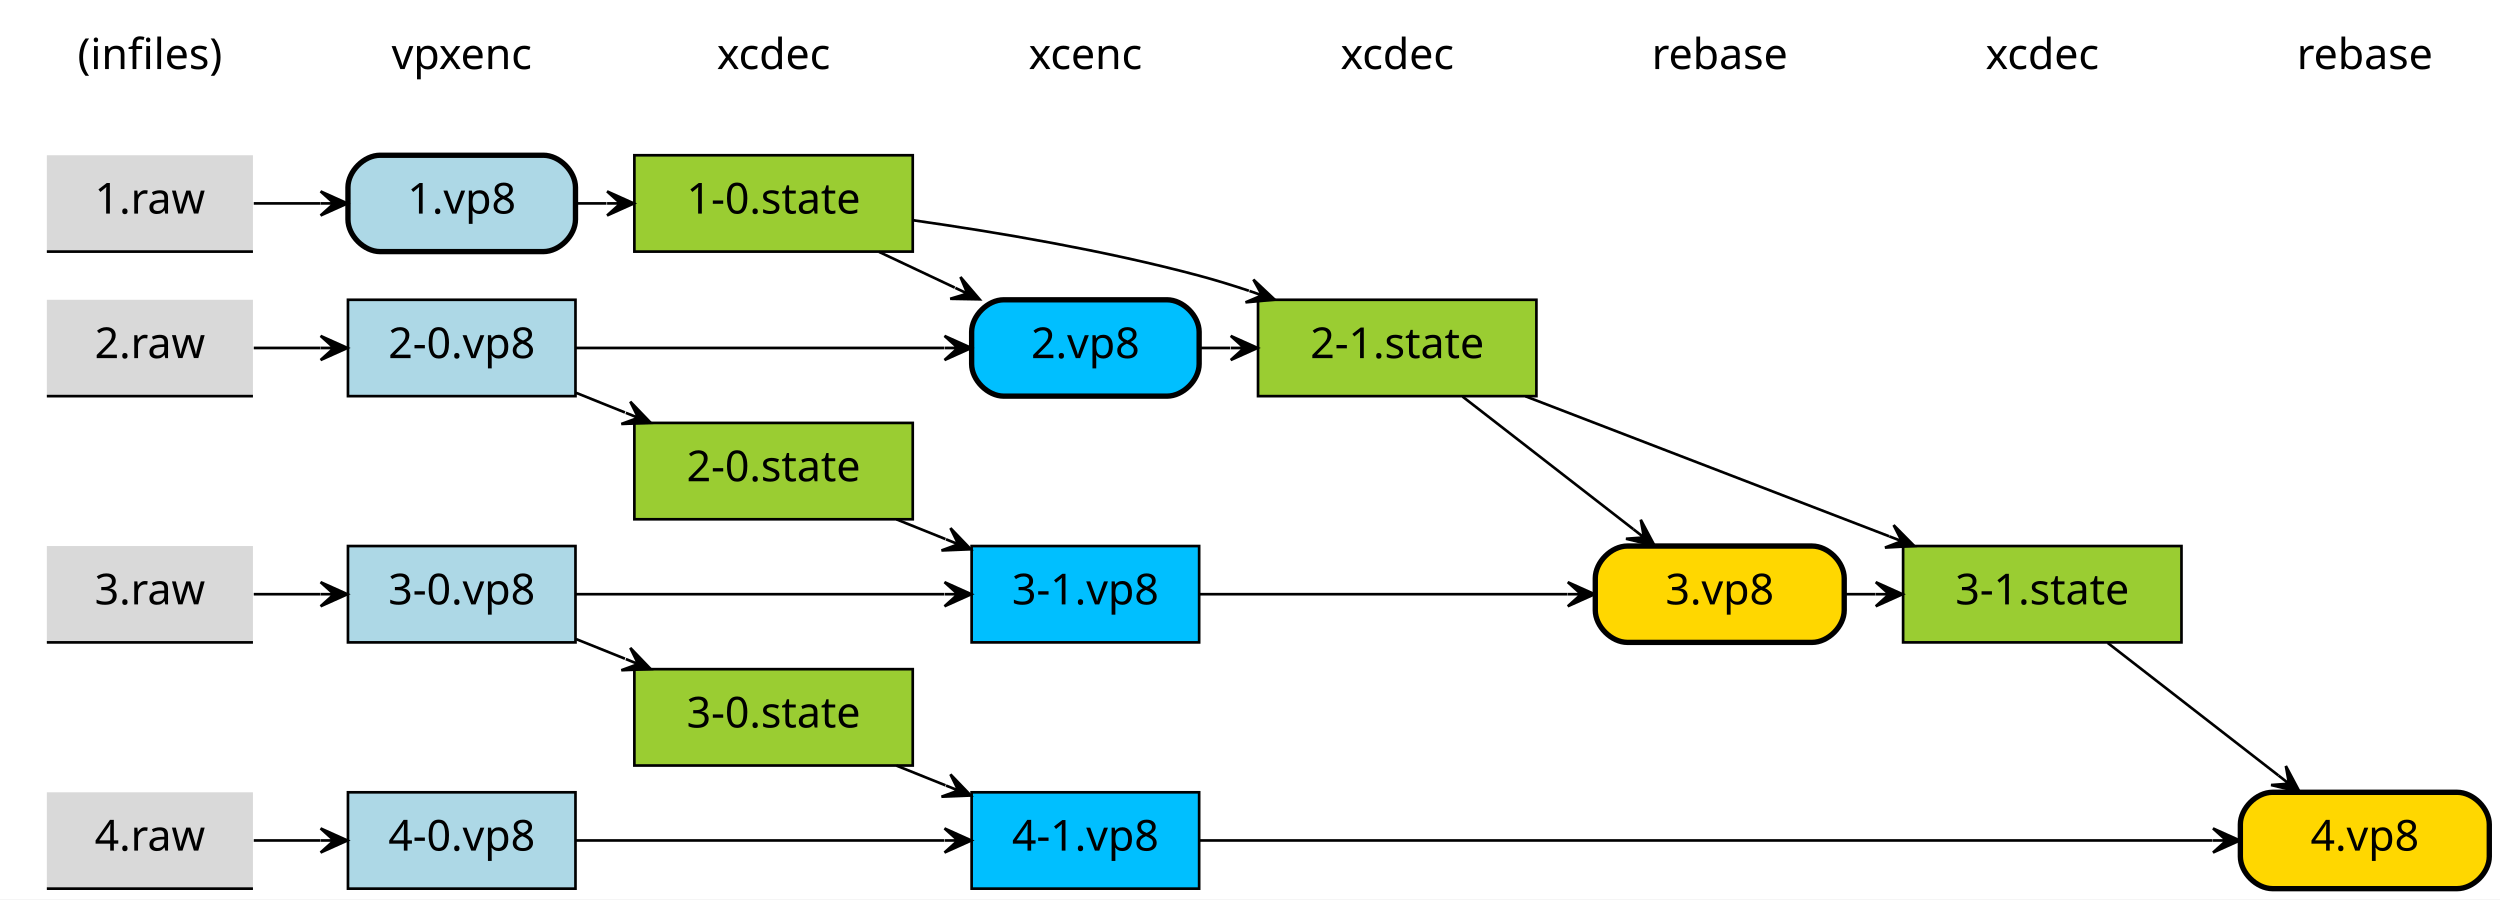
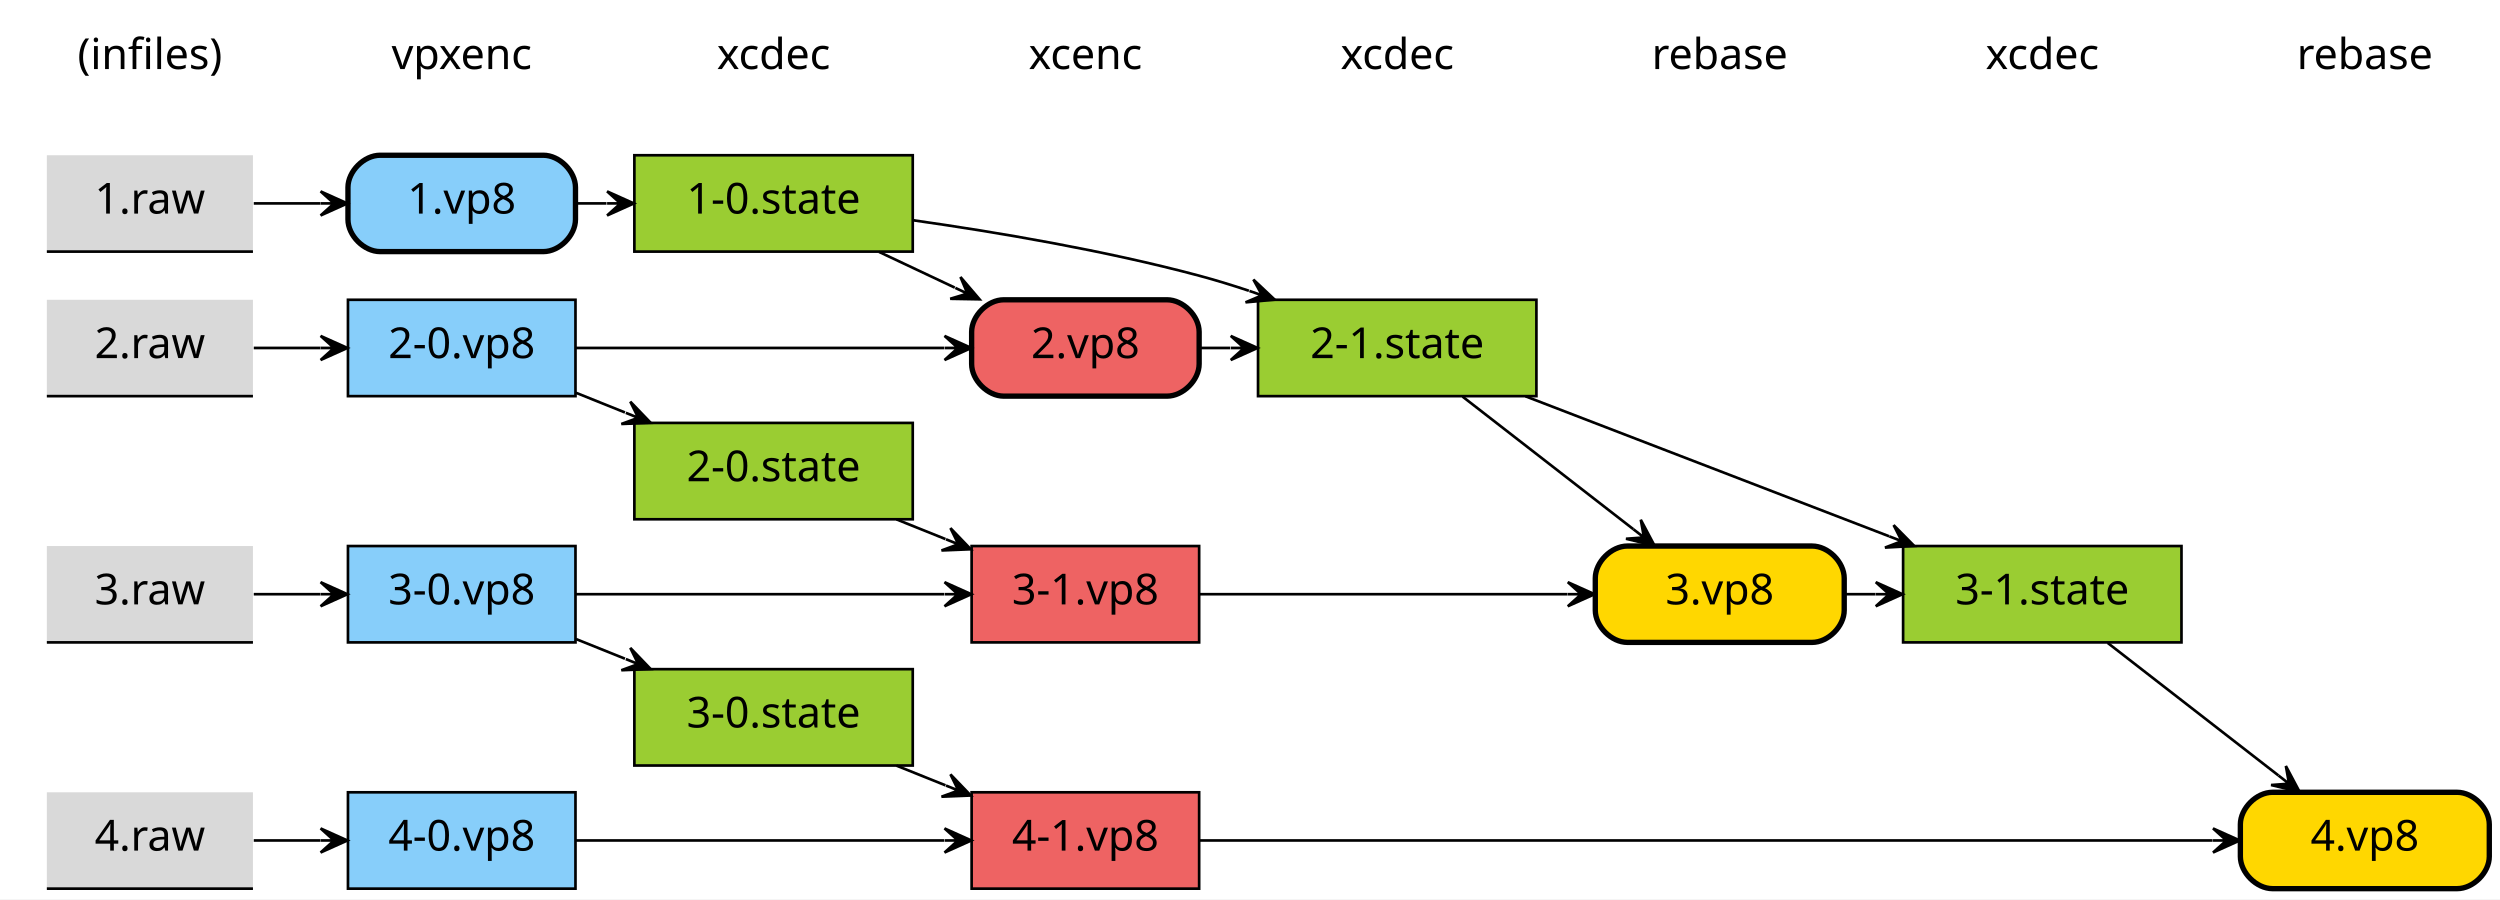
<svg xmlns="http://www.w3.org/2000/svg" width="934pt" height="336pt" viewBox="0.00 0.00 934.00 336.00">
  <g id="graph0" class="graph" transform="scale(1 1) rotate(0) translate(4 332)">
    <polygon fill="white" stroke="none" points="-4,4 -4,-332 930,-332 930,4 -4,4" />
    <g id="node1" class="node">
      <polygon fill="#d9d9d9" stroke="none" points="90.5,-274 13.5,-274 13.5,-238 90.5,-238 90.5,-274" />
      <polyline fill="none" stroke="black" points="13.5,-238 90.5,-238 " />
      <text text-anchor="middle" x="52" y="-252.2" font-family="SF Mono" font-size="16.00">1.raw</text>
    </g>
    <g id="node5" class="node">
-       <path fill="lightblue" stroke="black" stroke-width="2" d="M199,-274C199,-274 138,-274 138,-274 132,-274 126,-268 126,-262 126,-262 126,-250 126,-250 126,-244 132,-238 138,-238 138,-238 199,-238 199,-238 205,-238 211,-244 211,-250 211,-250 211,-262 211,-262 211,-268 205,-274 199,-274" />
+       <path fill="lightskyblue" stroke="black" stroke-width="2" d="M199,-274C199,-274 138,-274 138,-274 132,-274 126,-268 126,-262 126,-262 126,-250 126,-250 126,-244 132,-238 138,-238 138,-238 199,-238 199,-238 205,-238 211,-244 211,-250 211,-250 211,-262 211,-262 211,-268 205,-274 199,-274" />
      <text text-anchor="middle" x="168.5" y="-252.2" font-family="SF Mono" font-size="16.00"> 1.vp8 </text>
    </g>
    <g id="edge7" class="edge">
      <path fill="none" stroke="black" d="M90.809,-256C98.774,-256 107.309,-256 115.688,-256" />
      <polygon fill="black" stroke="black" points="125.781,-256 115.781,-260.5 120.781,-256 115.781,-256 115.781,-256 115.781,-256 120.781,-256 115.781,-251.5 125.781,-256 125.781,-256" />
    </g>
    <g id="node2" class="node">
      <polygon fill="#d9d9d9" stroke="none" points="90.5,-220 13.5,-220 13.5,-184 90.5,-184 90.5,-220" />
      <polyline fill="none" stroke="black" points="13.5,-184 90.5,-184 " />
      <text text-anchor="middle" x="52" y="-198.2" font-family="SF Mono" font-size="16.00">2.raw</text>
    </g>
    <g id="node6" class="node">
-       <polygon fill="lightblue" stroke="black" points="211,-220 126,-220 126,-184 211,-184 211,-220" />
+       <polygon fill="lightskyblue" stroke="black" points="211,-220 126,-220 126,-184 211,-184 211,-220" />
      <text text-anchor="middle" x="168.5" y="-198.2" font-family="SF Mono" font-size="16.00">2-0.vp8</text>
    </g>
    <g id="edge8" class="edge">
      <path fill="none" stroke="black" d="M90.809,-202C98.774,-202 107.309,-202 115.688,-202" />
      <polygon fill="black" stroke="black" points="125.781,-202 115.781,-206.5 120.781,-202 115.781,-202 115.781,-202 115.781,-202 120.781,-202 115.781,-197.5 125.781,-202 125.781,-202" />
    </g>
    <g id="node3" class="node">
      <polygon fill="#d9d9d9" stroke="none" points="90.5,-128 13.5,-128 13.5,-92 90.5,-92 90.5,-128" />
      <polyline fill="none" stroke="black" points="13.5,-92 90.5,-92 " />
      <text text-anchor="middle" x="52" y="-106.2" font-family="SF Mono" font-size="16.00">3.raw</text>
    </g>
    <g id="node7" class="node">
-       <polygon fill="lightblue" stroke="black" points="211,-128 126,-128 126,-92 211,-92 211,-128" />
+       <polygon fill="lightskyblue" stroke="black" points="211,-128 126,-128 126,-92 211,-92 211,-128" />
      <text text-anchor="middle" x="168.5" y="-106.2" font-family="SF Mono" font-size="16.00">3-0.vp8</text>
    </g>
    <g id="edge9" class="edge">
      <path fill="none" stroke="black" d="M90.809,-110C98.774,-110 107.309,-110 115.688,-110" />
      <polygon fill="black" stroke="black" points="125.781,-110 115.781,-114.5 120.781,-110 115.781,-110 115.781,-110 115.781,-110 120.781,-110 115.781,-105.5 125.781,-110 125.781,-110" />
    </g>
    <g id="node4" class="node">
      <polygon fill="#d9d9d9" stroke="none" points="90.5,-36 13.5,-36 13.5,-0 90.5,-0 90.5,-36" />
      <polyline fill="none" stroke="black" points="13.5,-0 90.5,-0 " />
      <text text-anchor="middle" x="52" y="-14.2" font-family="SF Mono" font-size="16.00">4.raw</text>
    </g>
    <g id="node8" class="node">
-       <polygon fill="lightblue" stroke="black" points="211,-36 126,-36 126,-0 211,-0 211,-36" />
+       <polygon fill="lightskyblue" stroke="black" points="211,-36 126,-36 126,-0 211,-0 211,-36" />
      <text text-anchor="middle" x="168.5" y="-14.2" font-family="SF Mono" font-size="16.00">4-0.vp8</text>
    </g>
    <g id="edge10" class="edge">
      <path fill="none" stroke="black" d="M90.809,-18C98.774,-18 107.309,-18 115.688,-18" />
      <polygon fill="black" stroke="black" points="125.781,-18 115.781,-22.5 120.781,-18 115.781,-18 115.781,-18 115.781,-18 120.781,-18 115.781,-13.5 125.781,-18 125.781,-18" />
    </g>
    <g id="node9" class="node">
      <polygon fill="#9acd32" stroke="black" points="337,-274 233,-274 233,-238 337,-238 337,-274" />
      <text text-anchor="middle" x="285" y="-252.2" font-family="SF Mono" font-size="16.00">1-0.state</text>
    </g>
    <g id="edge11" class="edge">
      <path fill="none" stroke="black" d="M211.161,-256C214.898,-256 218.73,-256 222.588,-256" />
      <polygon fill="black" stroke="black" points="232.811,-256 222.811,-260.5 227.811,-256 222.811,-256 222.811,-256 222.811,-256 227.811,-256 222.811,-251.5 232.811,-256 232.811,-256" />
    </g>
    <g id="node10" class="node">
      <polygon fill="#9acd32" stroke="black" points="337,-174 233,-174 233,-138 337,-138 337,-174" />
      <text text-anchor="middle" x="285" y="-152.2" font-family="SF Mono" font-size="16.00">2-0.state</text>
    </g>
    <g id="edge12" class="edge">
      <path fill="none" stroke="black" d="M211.161,-185.263C217.12,-182.869 223.322,-180.377 229.482,-177.902" />
      <polygon fill="black" stroke="black" points="239.087,-174.044 231.485,-181.947 234.447,-175.908 229.808,-177.772 229.808,-177.772 229.808,-177.772 234.447,-175.908 228.13,-173.596 239.087,-174.044 239.087,-174.044" />
    </g>
    <g id="node14" class="node">
-       <path fill="deepskyblue" stroke="black" stroke-width="2" d="M432,-220C432,-220 371,-220 371,-220 365,-220 359,-214 359,-208 359,-208 359,-196 359,-196 359,-190 365,-184 371,-184 371,-184 432,-184 432,-184 438,-184 444,-190 444,-196 444,-196 444,-208 444,-208 444,-214 438,-220 432,-220" />
+       <path fill="#ee6363" stroke="black" stroke-width="2" d="M432,-220C432,-220 371,-220 371,-220 365,-220 359,-214 359,-208 359,-208 359,-196 359,-196 359,-190 365,-184 371,-184 371,-184 432,-184 432,-184 438,-184 444,-190 444,-196 444,-196 444,-208 444,-208 444,-214 438,-220 432,-220" />
      <text text-anchor="middle" x="401.5" y="-198.2" font-family="SF Mono" font-size="16.00"> 2.vp8 </text>
    </g>
    <g id="edge14" class="edge">
      <path fill="none" stroke="black" d="M211.065,-202C249.624,-202 307.148,-202 348.685,-202" />
      <polygon fill="black" stroke="black" points="358.88,-202 348.88,-206.5 353.88,-202 348.88,-202 348.88,-202 348.88,-202 353.88,-202 348.88,-197.5 358.88,-202 358.88,-202" />
    </g>
    <g id="node11" class="node">
      <polygon fill="#9acd32" stroke="black" points="337,-82 233,-82 233,-46 337,-46 337,-82" />
      <text text-anchor="middle" x="285" y="-60.2" font-family="SF Mono" font-size="16.00">3-0.state</text>
    </g>
    <g id="edge13" class="edge">
      <path fill="none" stroke="black" d="M211.161,-93.263C217.12,-90.869 223.322,-88.377 229.482,-85.902" />
      <polygon fill="black" stroke="black" points="239.087,-82.044 231.485,-89.947 234.447,-83.908 229.808,-85.772 229.808,-85.772 229.808,-85.772 234.447,-83.908 228.13,-81.596 239.087,-82.044 239.087,-82.044" />
    </g>
    <g id="node15" class="node">
-       <polygon fill="deepskyblue" stroke="black" points="444,-128 359,-128 359,-92 444,-92 444,-128" />
+       <polygon fill="#ee6363" stroke="black" points="444,-128 359,-128 359,-92 444,-92 444,-128" />
      <text text-anchor="middle" x="401.5" y="-106.2" font-family="SF Mono" font-size="16.00">3-1.vp8</text>
    </g>
    <g id="edge16" class="edge">
      <path fill="none" stroke="black" d="M211.065,-110C249.624,-110 307.148,-110 348.685,-110" />
      <polygon fill="black" stroke="black" points="358.88,-110 348.88,-114.5 353.88,-110 348.88,-110 348.88,-110 348.88,-110 353.88,-110 348.88,-105.5 358.88,-110 358.88,-110" />
    </g>
    <g id="node16" class="node">
-       <polygon fill="deepskyblue" stroke="black" points="444,-36 359,-36 359,-0 444,-0 444,-36" />
+       <polygon fill="#ee6363" stroke="black" points="444,-36 359,-36 359,-0 444,-0 444,-36" />
      <text text-anchor="middle" x="401.5" y="-14.2" font-family="SF Mono" font-size="16.00">4-1.vp8</text>
    </g>
    <g id="edge18" class="edge">
      <path fill="none" stroke="black" d="M211.065,-18C249.624,-18 307.148,-18 348.685,-18" />
      <polygon fill="black" stroke="black" points="358.88,-18 348.88,-22.5 353.88,-18 348.88,-18 348.88,-18 348.88,-18 353.88,-18 348.88,-13.5 358.88,-18 358.88,-18" />
    </g>
    <g id="node12" class="node">
      <polygon fill="#9acd32" stroke="black" points="570,-220 466,-220 466,-184 570,-184 570,-220" />
      <text text-anchor="middle" x="518" y="-198.2" font-family="SF Mono" font-size="16.00">2-1.state</text>
    </g>
    <g id="edge21" class="edge">
      <path fill="none" stroke="black" d="M337.037,-249.722C368.239,-245.283 408.787,-238.434 444,-229 450.082,-227.371 456.368,-225.44 462.582,-223.372" />
      <polygon fill="black" stroke="black" points="472.25,-220.032 464.267,-227.551 467.524,-221.665 462.798,-223.297 462.798,-223.297 462.798,-223.297 467.524,-221.665 461.328,-219.044 472.25,-220.032 472.25,-220.032" />
    </g>
    <g id="edge15" class="edge">
      <path fill="none" stroke="black" d="M324.445,-237.869C333.508,-233.594 343.279,-228.986 352.698,-224.544" />
      <polygon fill="black" stroke="black" points="361.961,-220.176 354.836,-228.511 357.439,-222.308 352.917,-224.441 352.917,-224.441 352.917,-224.441 357.439,-222.308 350.997,-220.371 361.961,-220.176 361.961,-220.176" />
    </g>
    <g id="edge17" class="edge">
      <path fill="none" stroke="black" d="M330.925,-137.952C336.928,-135.54 343.12,-133.052 349.221,-130.601" />
      <polygon fill="black" stroke="black" points="358.693,-126.796 351.092,-134.699 354.054,-128.66 349.414,-130.524 349.414,-130.524 349.414,-130.524 354.054,-128.66 347.737,-126.348 358.693,-126.796 358.693,-126.796" />
    </g>
    <g id="edge19" class="edge">
      <path fill="none" stroke="black" d="M330.925,-45.952C336.928,-43.54 343.12,-41.052 349.221,-38.601" />
      <polygon fill="black" stroke="black" points="358.693,-34.796 351.092,-42.699 354.054,-36.66 349.414,-38.524 349.414,-38.524 349.414,-38.524 354.054,-36.66 347.737,-34.348 358.693,-34.796 358.693,-34.796" />
    </g>
    <g id="node13" class="node">
      <polygon fill="#9acd32" stroke="black" points="811,-128 707,-128 707,-92 811,-92 811,-128" />
      <text text-anchor="middle" x="759" y="-106.2" font-family="SF Mono" font-size="16.00">3-1.state</text>
    </g>
    <g id="edge25" class="edge">
      <path fill="none" stroke="black" d="M565.934,-183.934C604.905,-168.932 660.447,-147.552 701.786,-131.639" />
      <polygon fill="black" stroke="black" points="711.174,-128.025 703.458,-135.817 706.508,-129.821 701.841,-131.618 701.841,-131.618 701.841,-131.618 706.508,-129.821 700.225,-127.418 711.174,-128.025 711.174,-128.025" />
    </g>
    <g id="node17" class="node">
      <path fill="gold" stroke="black" stroke-width="2" d="M673,-128C673,-128 604,-128 604,-128 598,-128 592,-122 592,-116 592,-116 592,-104 592,-104 592,-98 598,-92 604,-92 604,-92 673,-92 673,-92 679,-92 685,-98 685,-104 685,-104 685,-116 685,-116 685,-122 679,-128 673,-128" />
      <text text-anchor="middle" x="638.5" y="-106.2" font-family="SF Mono" font-size="16.00">3.vp8</text>
    </g>
    <g id="edge23" class="edge">
      <path fill="none" stroke="black" d="M542.412,-183.824C560.671,-169.648 586.203,-149.825 606.214,-134.29" />
      <polygon fill="black" stroke="black" points="614.137,-128.138 608.998,-137.826 610.187,-131.205 606.238,-134.271 606.238,-134.271 606.238,-134.271 610.187,-131.205 603.478,-130.716 614.137,-128.138 614.137,-128.138" />
    </g>
    <g id="node18" class="node">
      <path fill="gold" stroke="black" stroke-width="2" d="M914,-36C914,-36 845,-36 845,-36 839,-36 833,-30 833,-24 833,-24 833,-12 833,-12 833,-6 839,-0 845,-0 845,-0 914,-0 914,-0 920,-0 926,-6 926,-12 926,-12 926,-24 926,-24 926,-30 920,-36 914,-36" />
      <text text-anchor="middle" x="879.5" y="-14.2" font-family="SF Mono" font-size="16.00">4.vp8</text>
    </g>
    <g id="edge27" class="edge">
      <path fill="none" stroke="black" d="M783.412,-91.824C801.671,-77.648 827.203,-57.825 847.214,-42.29" />
      <polygon fill="black" stroke="black" points="855.137,-36.139 849.998,-45.825 851.187,-39.205 847.238,-42.271 847.238,-42.271 847.238,-42.271 851.187,-39.205 844.478,-38.717 855.137,-36.139 855.137,-36.139" />
    </g>
    <g id="edge20" class="edge">
      <path fill="none" stroke="black" d="M444.161,-202C447.898,-202 451.73,-202 455.588,-202" />
      <polygon fill="black" stroke="black" points="465.811,-202 455.811,-206.5 460.811,-202 455.811,-202 455.811,-202 455.811,-202 460.811,-202 455.811,-197.5 465.811,-202 465.811,-202" />
    </g>
    <g id="edge22" class="edge">
      <path fill="none" stroke="black" d="M444.243,-110C482.503,-110 539.444,-110 581.617,-110" />
      <polygon fill="black" stroke="black" points="591.729,-110 581.729,-114.5 586.729,-110 581.729,-110 581.729,-110 581.729,-110 586.729,-110 581.729,-105.5 591.729,-110 591.729,-110" />
    </g>
    <g id="edge26" class="edge">
      <path fill="none" stroke="black" d="M444.325,-18C530.128,-18 726.089,-18 822.637,-18" />
      <polygon fill="black" stroke="black" points="832.785,-18 822.785,-22.5 827.785,-18 822.785,-18 822.785,-18 822.785,-18 827.785,-18 822.785,-13.5 832.785,-18 832.785,-18" />
    </g>
    <g id="edge24" class="edge">
      <path fill="none" stroke="black" d="M685.315,-110C689.052,-110 692.864,-110 696.687,-110" />
      <polygon fill="black" stroke="black" points="706.791,-110 696.791,-114.5 701.791,-110 696.791,-110 696.791,-110 696.791,-110 701.791,-110 696.791,-105.5 706.791,-110 706.791,-110" />
    </g>
    <g id="node19" class="node">
      <text text-anchor="middle" x="52" y="-306.2" font-family="SF Mono" font-size="16.00">(infiles)</text>
    </g>
    <g id="node20" class="node">
      <text text-anchor="middle" x="168.5" y="-306.2" font-family="SF Mono" font-size="16.00">vpxenc</text>
    </g>
    <g id="node21" class="node">
      <text text-anchor="middle" x="285" y="-306.2" font-family="SF Mono" font-size="16.00">xcdec</text>
    </g>
    <g id="node22" class="node">
      <text text-anchor="middle" x="401.5" y="-306.2" font-family="SF Mono" font-size="16.00">xcenc</text>
    </g>
    <g id="node23" class="node">
      <text text-anchor="middle" x="518" y="-306.2" font-family="SF Mono" font-size="16.00">xcdec</text>
    </g>
    <g id="node25" class="node">
      <text text-anchor="middle" x="638.5" y="-306.2" font-family="SF Mono" font-size="16.00">rebase</text>
    </g>
    <g id="node24" class="node">
      <text text-anchor="middle" x="759" y="-306.2" font-family="SF Mono" font-size="16.00">xcdec</text>
    </g>
    <g id="node26" class="node">
      <text text-anchor="middle" x="879.5" y="-306.2" font-family="SF Mono" font-size="16.00">rebase</text>
    </g>
  </g>
</svg>
